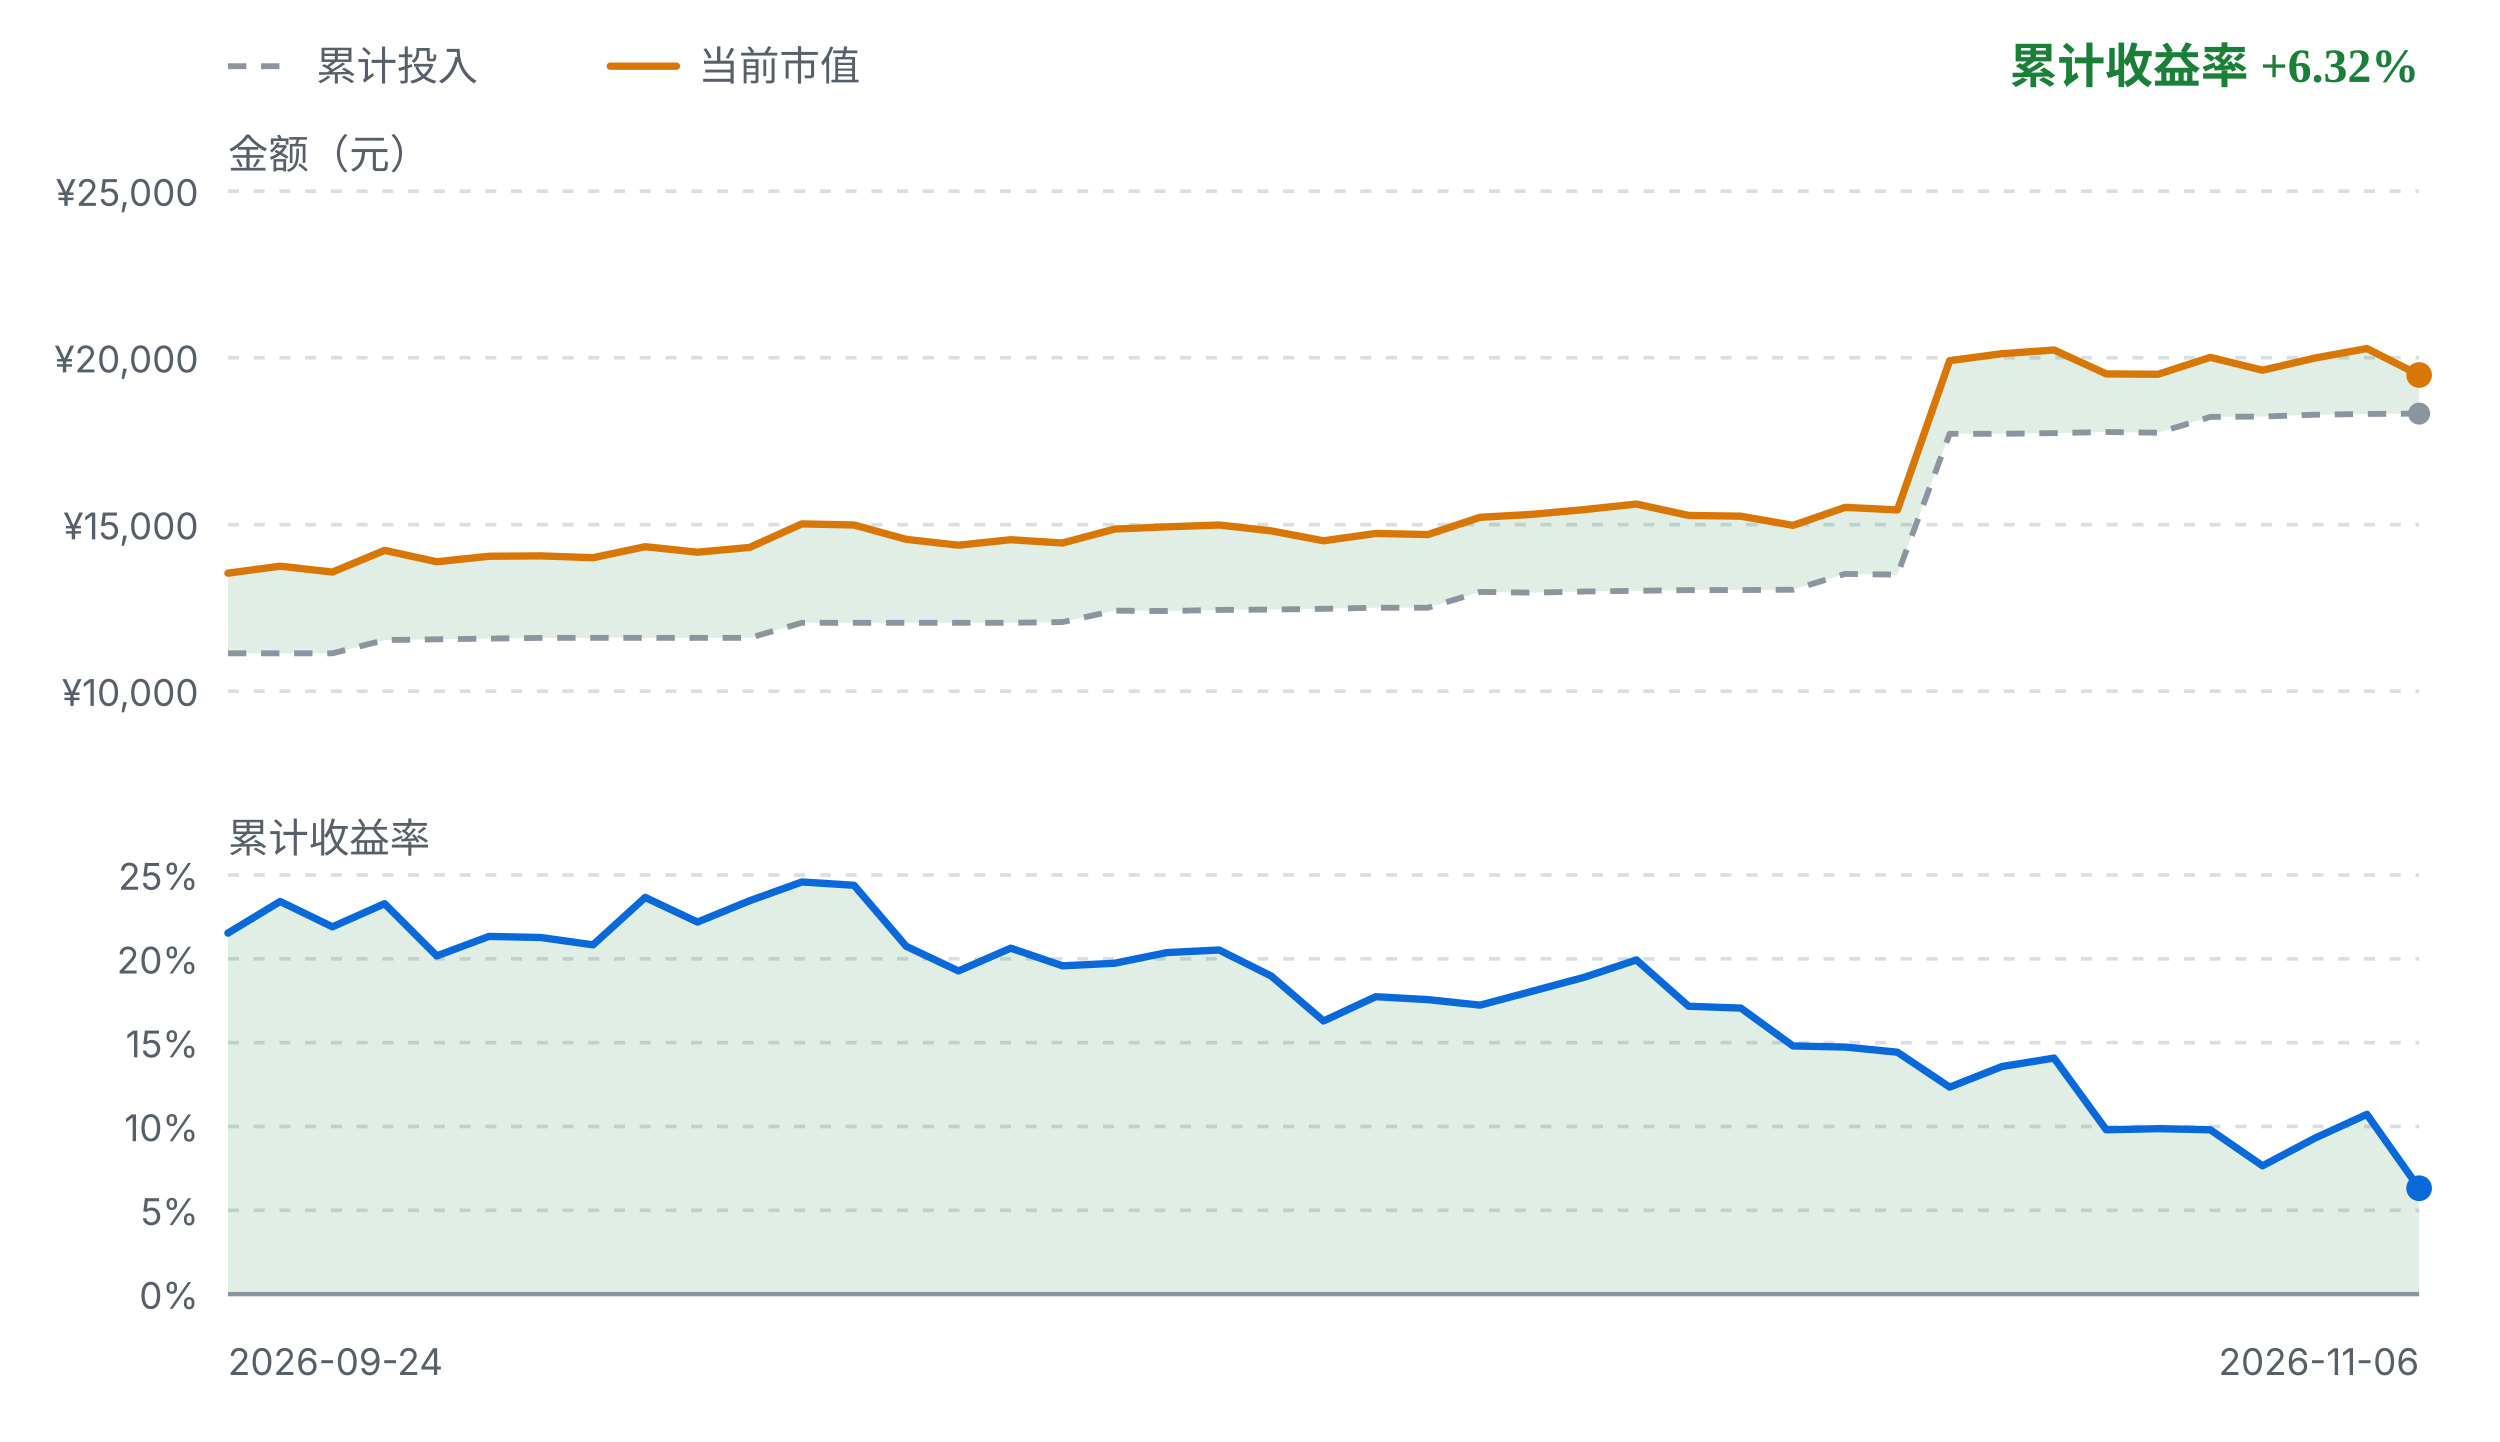
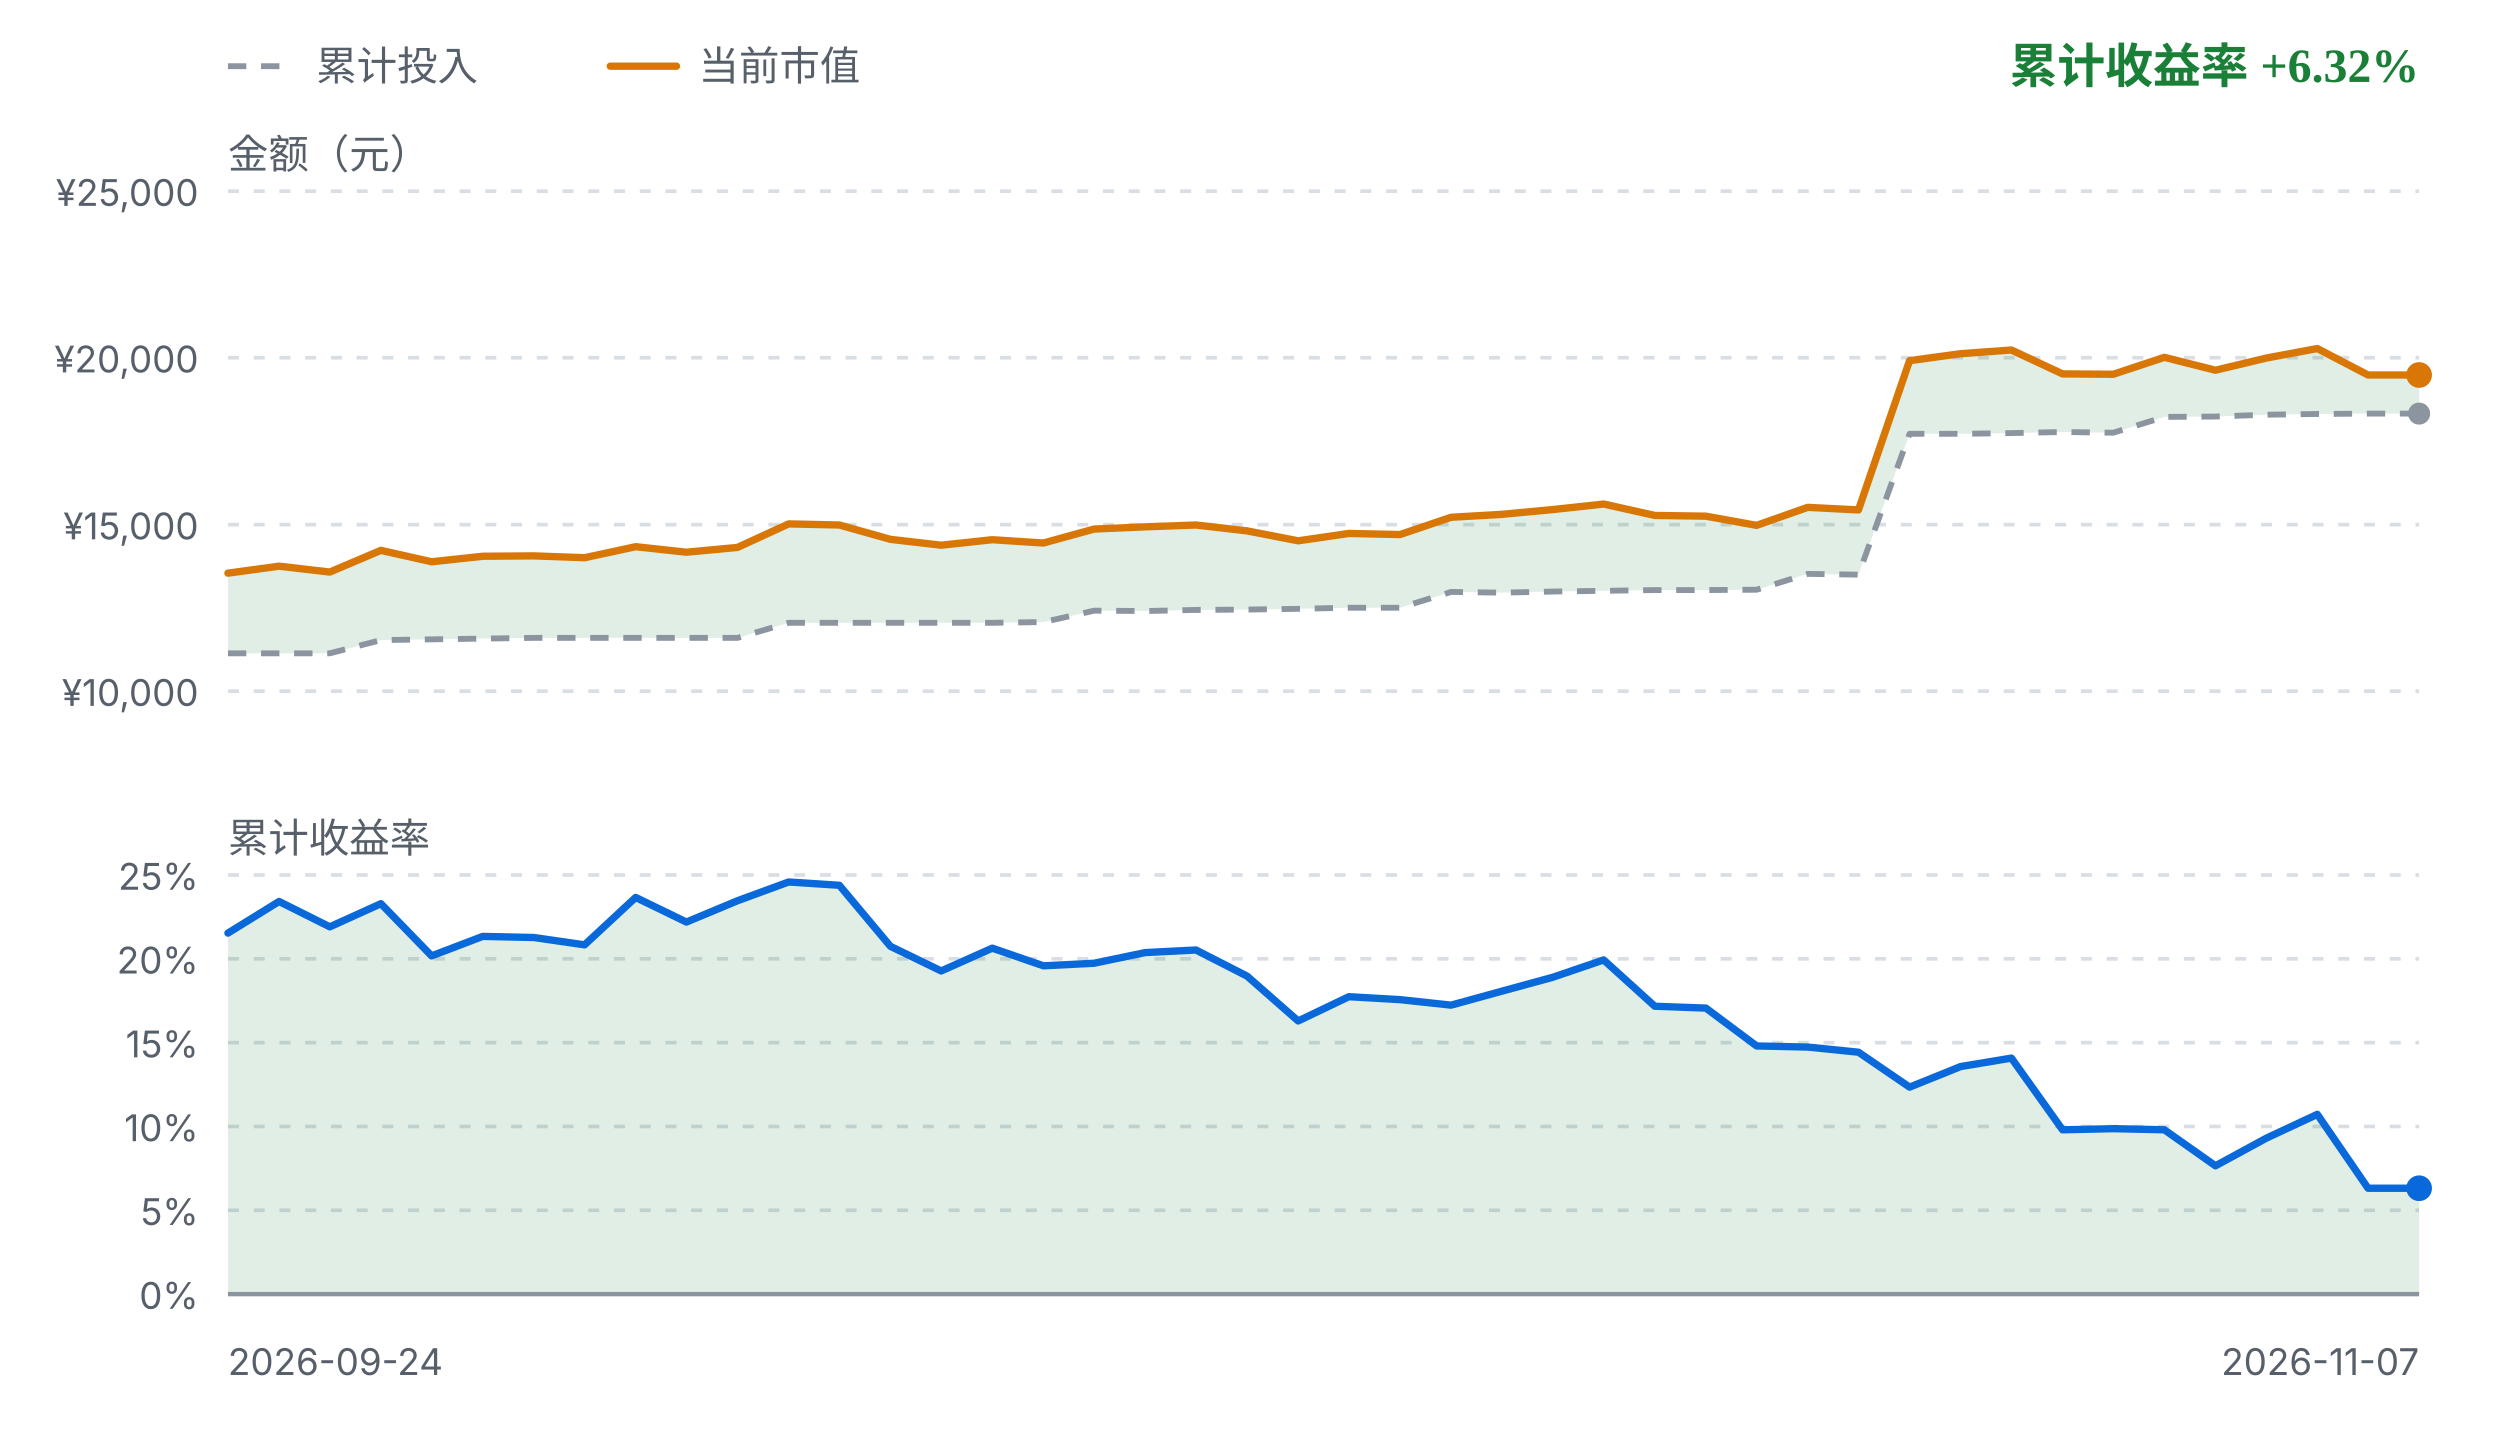
<svg xmlns="http://www.w3.org/2000/svg" viewBox="0 0 680 392" width="680" height="392" role="img" aria-label="FIRE 收益曲线">
  <style>
    .fg { fill: #1f2328; font-family: ui-sans-serif, system-ui, -apple-system, "Segoe UI", sans-serif; }
    .fg-muted { fill: #57606a; font-family: ui-sans-serif, system-ui, -apple-system, "Segoe UI", sans-serif; }
    .grid { stroke: #d8dee4; stroke-width: 1; stroke-dasharray: 3 4; }
    .zero { stroke: #8c959f; stroke-width: 1.2; }
    .basis { fill: none; stroke: #8c959f; stroke-width: 1.6; stroke-dasharray: 5 4; stroke-linejoin: round; }
    .value { fill: none; stroke: #d97706; stroke-width: 2; stroke-linejoin: round; stroke-linecap: round; }
    .rate { fill: none; stroke: #0969da; stroke-width: 2; stroke-linejoin: round; stroke-linecap: round; }
    .gap-up { fill: #1a7f37; fill-opacity: 0.13; }
    .gap-down { fill: #cf222e; fill-opacity: 0.13; }
    .rate-up { fill: #1a7f37; fill-opacity: 0.13; }
    .rate-down { fill: #cf222e; fill-opacity: 0.13; }
    .up { fill: #1a7f37; }
    .down { fill: #cf222e; }
    .dot-value { fill: #d97706; }
    .dot-basis { fill: #8c959f; }
    .dot-rate { fill: #0969da; }
    @media (prefers-color-scheme: dark) {
      .fg { fill: #e6edf3; }
      .fg-muted { fill: #8b949e; }
      .grid { stroke: #30363d; }
      .zero { stroke: #6e7681; }
      .basis { stroke: #6e7681; }
      .value { stroke: #f0b429; }
      .rate { stroke: #58a6ff; }
      .gap-up, .rate-up { fill: #3fb950; fill-opacity: 0.16; }
      .gap-down, .rate-down { fill: #f85149; fill-opacity: 0.16; }
      .up { fill: #3fb950; }
      .down { fill: #f85149; }
      .dot-value { fill: #f0b429; }
      .dot-basis { fill: #6e7681; }
      .dot-rate { fill: #58a6ff; }
    }
  </style>
  <line class="basis" x1="62" y1="18" x2="80" y2="18" />
  <text class="fg-muted" x="86" y="18" font-size="11" dominant-baseline="middle">累计投入</text>
  <line class="value" x1="166" y1="18" x2="184" y2="18" />
  <text class="fg-muted" x="190" y="18" font-size="11" dominant-baseline="middle">当前市值</text>
  <text class="up" x="658" y="18" text-anchor="end" font-size="13" font-weight="600" dominant-baseline="middle">累计收益率 +6.32%</text>
  <text class="fg-muted" x="62" y="42" font-size="11" dominant-baseline="middle">金额（元）</text>
  <line class="grid" x1="62" y1="52.0" x2="658" y2="52.0" />
  <text class="fg-muted" x="54" y="56.0" text-anchor="end" font-size="10">¥25,000</text>
  <line class="grid" x1="62" y1="97.3" x2="658" y2="97.3" />
  <text class="fg-muted" x="54" y="101.3" text-anchor="end" font-size="10">¥20,000</text>
  <line class="grid" x1="62" y1="142.7" x2="658" y2="142.7" />
  <text class="fg-muted" x="54" y="146.7" text-anchor="end" font-size="10">¥15,000</text>
  <line class="grid" x1="62" y1="188.0" x2="658" y2="188.0" />
  <text class="fg-muted" x="54" y="192.0" text-anchor="end" font-size="10">¥10,000</text>
-   <path d="M62.0,155.9 L76.2,154.0 L90.4,155.6 L104.6,149.7 L118.8,152.8 L133.0,151.3 L147.1,151.2 L161.3,151.7 L175.5,148.7 L189.7,150.2 L203.9,148.9 L218.1,142.5 L232.3,142.8 L246.5,146.7 L260.7,148.3 L274.9,146.8 L289.0,147.7 L303.2,143.9 L317.4,143.3 L331.6,142.8 L345.8,144.4 L360.0,147.1 L374.2,145.1 L388.4,145.4 L402.6,140.7 L416.8,139.9 L431.0,138.6 L445.1,137.1 L459.3,140.2 L473.5,140.4 L487.7,142.9 L501.9,138.0 L516.1,138.7 L530.3,98.1 L544.5,96.2 L558.7,95.2 L572.9,101.7 L587.0,101.8 L601.2,97.2 L615.4,100.7 L629.6,97.4 L643.8,94.8 L658.0,102.0 L658.0,112.5 L643.8,112.6 L629.6,112.8 L615.4,113.3 L601.2,113.4 L587.0,117.7 L572.9,117.5 L558.7,117.8 L544.5,118.0 L530.3,118.0 L516.1,156.3 L501.9,156.1 L487.7,160.4 L473.5,160.5 L459.3,160.5 L445.1,160.7 L431.0,160.9 L416.8,161.2 L402.6,161.0 L388.4,165.3 L374.2,165.3 L360.0,165.6 L345.8,165.8 L331.6,165.9 L317.4,166.2 L303.2,166.1 L289.0,169.2 L274.9,169.4 L260.7,169.4 L246.5,169.4 L232.3,169.4 L218.1,169.4 L203.9,173.5 L189.7,173.5 L175.5,173.5 L161.3,173.5 L147.1,173.5 L133.0,173.7 L118.8,173.9 L104.6,174.1 L90.4,177.7 L76.2,177.7 L62.0,177.7 Z" class="gap-up" />
-   <path d="M62.0,177.7 L76.2,177.7 L90.4,177.7 L104.6,174.1 L118.8,173.9 L133.0,173.7 L147.1,173.5 L161.3,173.5 L175.5,173.5 L189.7,173.5 L203.9,173.5 L218.1,169.4 L232.3,169.4 L246.5,169.4 L260.7,169.4 L274.9,169.4 L289.0,169.2 L303.2,166.1 L317.4,166.2 L331.6,165.9 L345.8,165.8 L360.0,165.6 L374.2,165.3 L388.4,165.3 L402.6,161.0 L416.8,161.2 L431.0,160.9 L445.1,160.7 L459.3,160.5 L473.5,160.5 L487.7,160.4 L501.9,156.1 L516.1,156.3 L530.3,118.0 L544.5,118.0 L558.7,117.8 L572.9,117.5 L587.0,117.7 L601.2,113.4 L615.4,113.3 L629.6,112.8 L643.8,112.6 L658.0,112.5" class="basis" />
-   <path d="M62.0,155.9 L76.2,154.0 L90.4,155.6 L104.6,149.7 L118.8,152.8 L133.0,151.3 L147.1,151.2 L161.3,151.7 L175.5,148.7 L189.7,150.2 L203.9,148.9 L218.1,142.5 L232.3,142.8 L246.5,146.7 L260.7,148.3 L274.9,146.8 L289.0,147.7 L303.2,143.9 L317.4,143.3 L331.6,142.8 L345.8,144.4 L360.0,147.1 L374.2,145.1 L388.4,145.4 L402.6,140.7 L416.8,139.9 L431.0,138.6 L445.1,137.1 L459.3,140.2 L473.5,140.4 L487.7,142.9 L501.9,138.0 L516.1,138.7 L530.3,98.1 L544.5,96.2 L558.7,95.2 L572.9,101.7 L587.0,101.8 L601.2,97.2 L615.4,100.7 L629.6,97.4 L643.8,94.8 L658.0,102.0" class="value" />
+   <path d="M62.0,155.9 L75.9,154.0 L89.7,155.6 L103.6,149.7 L117.4,152.8 L131.3,151.3 L145.2,151.2 L159.0,151.7 L172.9,148.7 L186.7,150.2 L200.6,148.9 L214.5,142.5 L228.3,142.8 L242.2,146.7 L256.0,148.3 L269.9,146.8 L283.8,147.7 L297.6,143.9 L311.5,143.3 L325.3,142.8 L339.2,144.4 L353.1,147.1 L366.9,145.1 L380.8,145.4 L394.7,140.7 L408.5,139.9 L422.4,138.6 L436.2,137.1 L450.1,140.2 L464.0,140.4 L477.8,142.9 L491.7,138.0 L505.5,138.7 L519.4,98.1 L533.3,96.2 L547.1,95.2 L561.0,101.7 L574.8,101.8 L588.7,97.2 L602.6,100.7 L616.4,97.4 L630.3,94.8 L644.1,102.0 L658.0,102.0 L658.0,112.5 L644.1,112.5 L630.3,112.6 L616.4,112.8 L602.6,113.3 L588.7,113.4 L574.8,117.7 L561.0,117.5 L547.1,117.8 L533.3,118.0 L519.4,118.0 L505.5,156.3 L491.7,156.1 L477.8,160.4 L464.0,160.5 L450.1,160.5 L436.2,160.7 L422.4,160.9 L408.5,161.2 L394.7,161.0 L380.8,165.3 L366.9,165.3 L353.1,165.6 L339.2,165.8 L325.3,165.9 L311.5,166.2 L297.6,166.1 L283.8,169.2 L269.9,169.4 L256.0,169.4 L242.2,169.4 L228.3,169.4 L214.5,169.4 L200.6,173.5 L186.7,173.5 L172.9,173.5 L159.0,173.5 L145.2,173.5 L131.3,173.7 L117.4,173.9 L103.6,174.1 L89.7,177.7 L75.9,177.7 L62.0,177.7 Z" class="gap-up" />
+   <path d="M62.0,177.7 L75.9,177.7 L89.7,177.7 L103.6,174.1 L117.4,173.9 L131.3,173.7 L145.2,173.5 L159.0,173.5 L172.9,173.5 L186.7,173.5 L200.6,173.5 L214.5,169.4 L228.3,169.4 L242.2,169.4 L256.0,169.4 L269.9,169.4 L283.8,169.2 L297.6,166.1 L311.5,166.2 L325.3,165.9 L339.2,165.8 L353.1,165.6 L366.9,165.3 L380.8,165.3 L394.7,161.0 L408.5,161.2 L422.4,160.9 L436.2,160.7 L450.1,160.5 L464.0,160.5 L477.8,160.4 L491.7,156.1 L505.5,156.3 L519.4,118.0 L533.3,118.0 L547.1,117.8 L561.0,117.5 L574.8,117.7 L588.7,113.4 L602.6,113.3 L616.4,112.8 L630.3,112.6 L644.1,112.5 L658.0,112.5" class="basis" />
+   <path d="M62.0,155.9 L75.9,154.0 L89.7,155.6 L103.6,149.7 L117.4,152.8 L131.3,151.3 L145.2,151.2 L159.0,151.7 L172.9,148.7 L186.7,150.2 L200.6,148.9 L214.5,142.5 L228.3,142.8 L242.2,146.7 L256.0,148.3 L269.9,146.8 L283.8,147.7 L297.6,143.9 L311.5,143.3 L325.3,142.8 L339.2,144.4 L353.1,147.1 L366.9,145.1 L380.8,145.4 L394.7,140.7 L408.5,139.9 L422.4,138.6 L436.2,137.1 L450.1,140.2 L464.0,140.4 L477.8,142.9 L491.7,138.0 L505.5,138.7 L519.4,98.1 L533.3,96.2 L547.1,95.2 L561.0,101.7 L574.8,101.8 L588.7,97.2 L602.6,100.7 L616.4,97.4 L630.3,94.8 L644.1,102.0 L658.0,102.0" class="value" />
  <circle class="dot-basis" cx="658.0" cy="112.5" r="3" />
  <circle class="dot-value" cx="658.0" cy="102.0" r="3.5" />
  <text class="fg-muted" x="62" y="228" font-size="11" dominant-baseline="middle">累计收益率</text>
  <line class="grid" x1="62" y1="238.0" x2="658" y2="238.0" />
  <text class="fg-muted" x="54" y="242.0" text-anchor="end" font-size="10">25%</text>
  <line class="grid" x1="62" y1="260.8" x2="658" y2="260.8" />
  <text class="fg-muted" x="54" y="264.8" text-anchor="end" font-size="10">20%</text>
  <line class="grid" x1="62" y1="283.6" x2="658" y2="283.6" />
  <text class="fg-muted" x="54" y="287.6" text-anchor="end" font-size="10">15%</text>
  <line class="grid" x1="62" y1="306.4" x2="658" y2="306.4" />
  <text class="fg-muted" x="54" y="310.4" text-anchor="end" font-size="10">10%</text>
  <line class="grid" x1="62" y1="329.2" x2="658" y2="329.2" />
  <text class="fg-muted" x="54" y="333.2" text-anchor="end" font-size="10">5%</text>
  <line class="grid" x1="62" y1="352.0" x2="658" y2="352.0" />
  <text class="fg-muted" x="54" y="356.0" text-anchor="end" font-size="10">0%</text>
-   <path d="M62.0,253.8 L76.2,245.2 L90.4,252.1 L104.6,245.8 L118.8,260.0 L133.0,254.7 L147.1,255.0 L161.3,257.0 L175.5,244.1 L189.7,250.8 L203.9,245.0 L218.1,239.9 L232.3,240.8 L246.5,257.4 L260.7,264.1 L274.9,257.9 L289.0,262.7 L303.2,262.0 L317.4,259.1 L331.6,258.4 L345.8,265.5 L360.0,277.7 L374.2,271.1 L388.4,271.9 L402.6,273.4 L416.8,269.6 L431.0,265.8 L445.1,261.1 L459.3,273.7 L473.5,274.2 L487.7,284.5 L501.9,284.8 L516.1,286.2 L530.3,295.7 L544.5,290.1 L558.7,287.8 L572.9,307.3 L587.0,307.0 L601.2,307.3 L615.4,317.1 L629.6,309.6 L643.8,303.1 L658.0,323.2 L658.0,352.0 L62.0,352.0 Z" class="rate-up" />
+   <path d="M62.0,253.8 L75.9,245.2 L89.7,252.1 L103.6,245.8 L117.4,260.0 L131.3,254.7 L145.2,255.0 L159.0,257.0 L172.9,244.1 L186.7,250.8 L200.6,245.0 L214.5,239.9 L228.3,240.8 L242.2,257.4 L256.0,264.1 L269.9,257.9 L283.8,262.7 L297.6,262.0 L311.5,259.1 L325.3,258.4 L339.2,265.5 L353.1,277.7 L366.9,271.1 L380.8,271.9 L394.7,273.4 L408.5,269.6 L422.4,265.8 L436.2,261.1 L450.1,273.7 L464.0,274.2 L477.8,284.5 L491.7,284.8 L505.5,286.2 L519.4,295.7 L533.3,290.1 L547.1,287.8 L561.0,307.3 L574.8,307.0 L588.7,307.3 L602.6,317.1 L616.4,309.6 L630.3,303.1 L644.1,323.2 L658.0,323.2 L658.0,352.0 L62.0,352.0 Z" class="rate-up" />
  <line class="zero" x1="62" y1="352.0" x2="658" y2="352.0" />
-   <path d="M62.0,253.8 L76.2,245.2 L90.4,252.1 L104.6,245.8 L118.8,260.0 L133.0,254.7 L147.1,255.0 L161.3,257.0 L175.5,244.1 L189.7,250.8 L203.9,245.0 L218.1,239.9 L232.3,240.8 L246.5,257.4 L260.7,264.1 L274.9,257.9 L289.0,262.7 L303.2,262.0 L317.4,259.1 L331.6,258.4 L345.8,265.5 L360.0,277.7 L374.2,271.1 L388.4,271.9 L402.6,273.4 L416.8,269.6 L431.0,265.8 L445.1,261.1 L459.3,273.7 L473.5,274.2 L487.7,284.5 L501.9,284.8 L516.1,286.2 L530.3,295.7 L544.5,290.1 L558.7,287.8 L572.9,307.3 L587.0,307.0 L601.2,307.3 L615.4,317.1 L629.6,309.6 L643.8,303.1 L658.0,323.2" class="rate" />
+   <path d="M62.0,253.8 L75.9,245.2 L89.7,252.1 L103.6,245.8 L117.4,260.0 L131.3,254.7 L145.2,255.0 L159.0,257.0 L172.9,244.1 L186.7,250.8 L200.6,245.0 L214.5,239.9 L228.3,240.8 L242.2,257.4 L256.0,264.1 L269.9,257.9 L283.8,262.7 L297.6,262.0 L311.5,259.1 L325.3,258.4 L339.2,265.5 L353.1,277.7 L366.9,271.1 L380.8,271.9 L394.7,273.4 L408.5,269.6 L422.4,265.8 L436.2,261.1 L450.1,273.7 L464.0,274.2 L477.8,284.5 L491.7,284.8 L505.5,286.2 L519.4,295.7 L533.3,290.1 L547.1,287.8 L561.0,307.3 L574.8,307.0 L588.7,307.3 L602.6,317.1 L616.4,309.6 L630.3,303.1 L644.1,323.2 L658.0,323.2" class="rate" />
  <circle class="dot-rate" cx="658.0" cy="323.2" r="3.5" />
  <text class="fg-muted" x="62" y="374" font-size="10">2026-09-24</text>
-   <text class="fg-muted" x="658" y="374" text-anchor="end" font-size="10">2026-11-06</text>
+   <text class="fg-muted" x="658" y="374" text-anchor="end" font-size="10">2026-11-07</text>
</svg>
